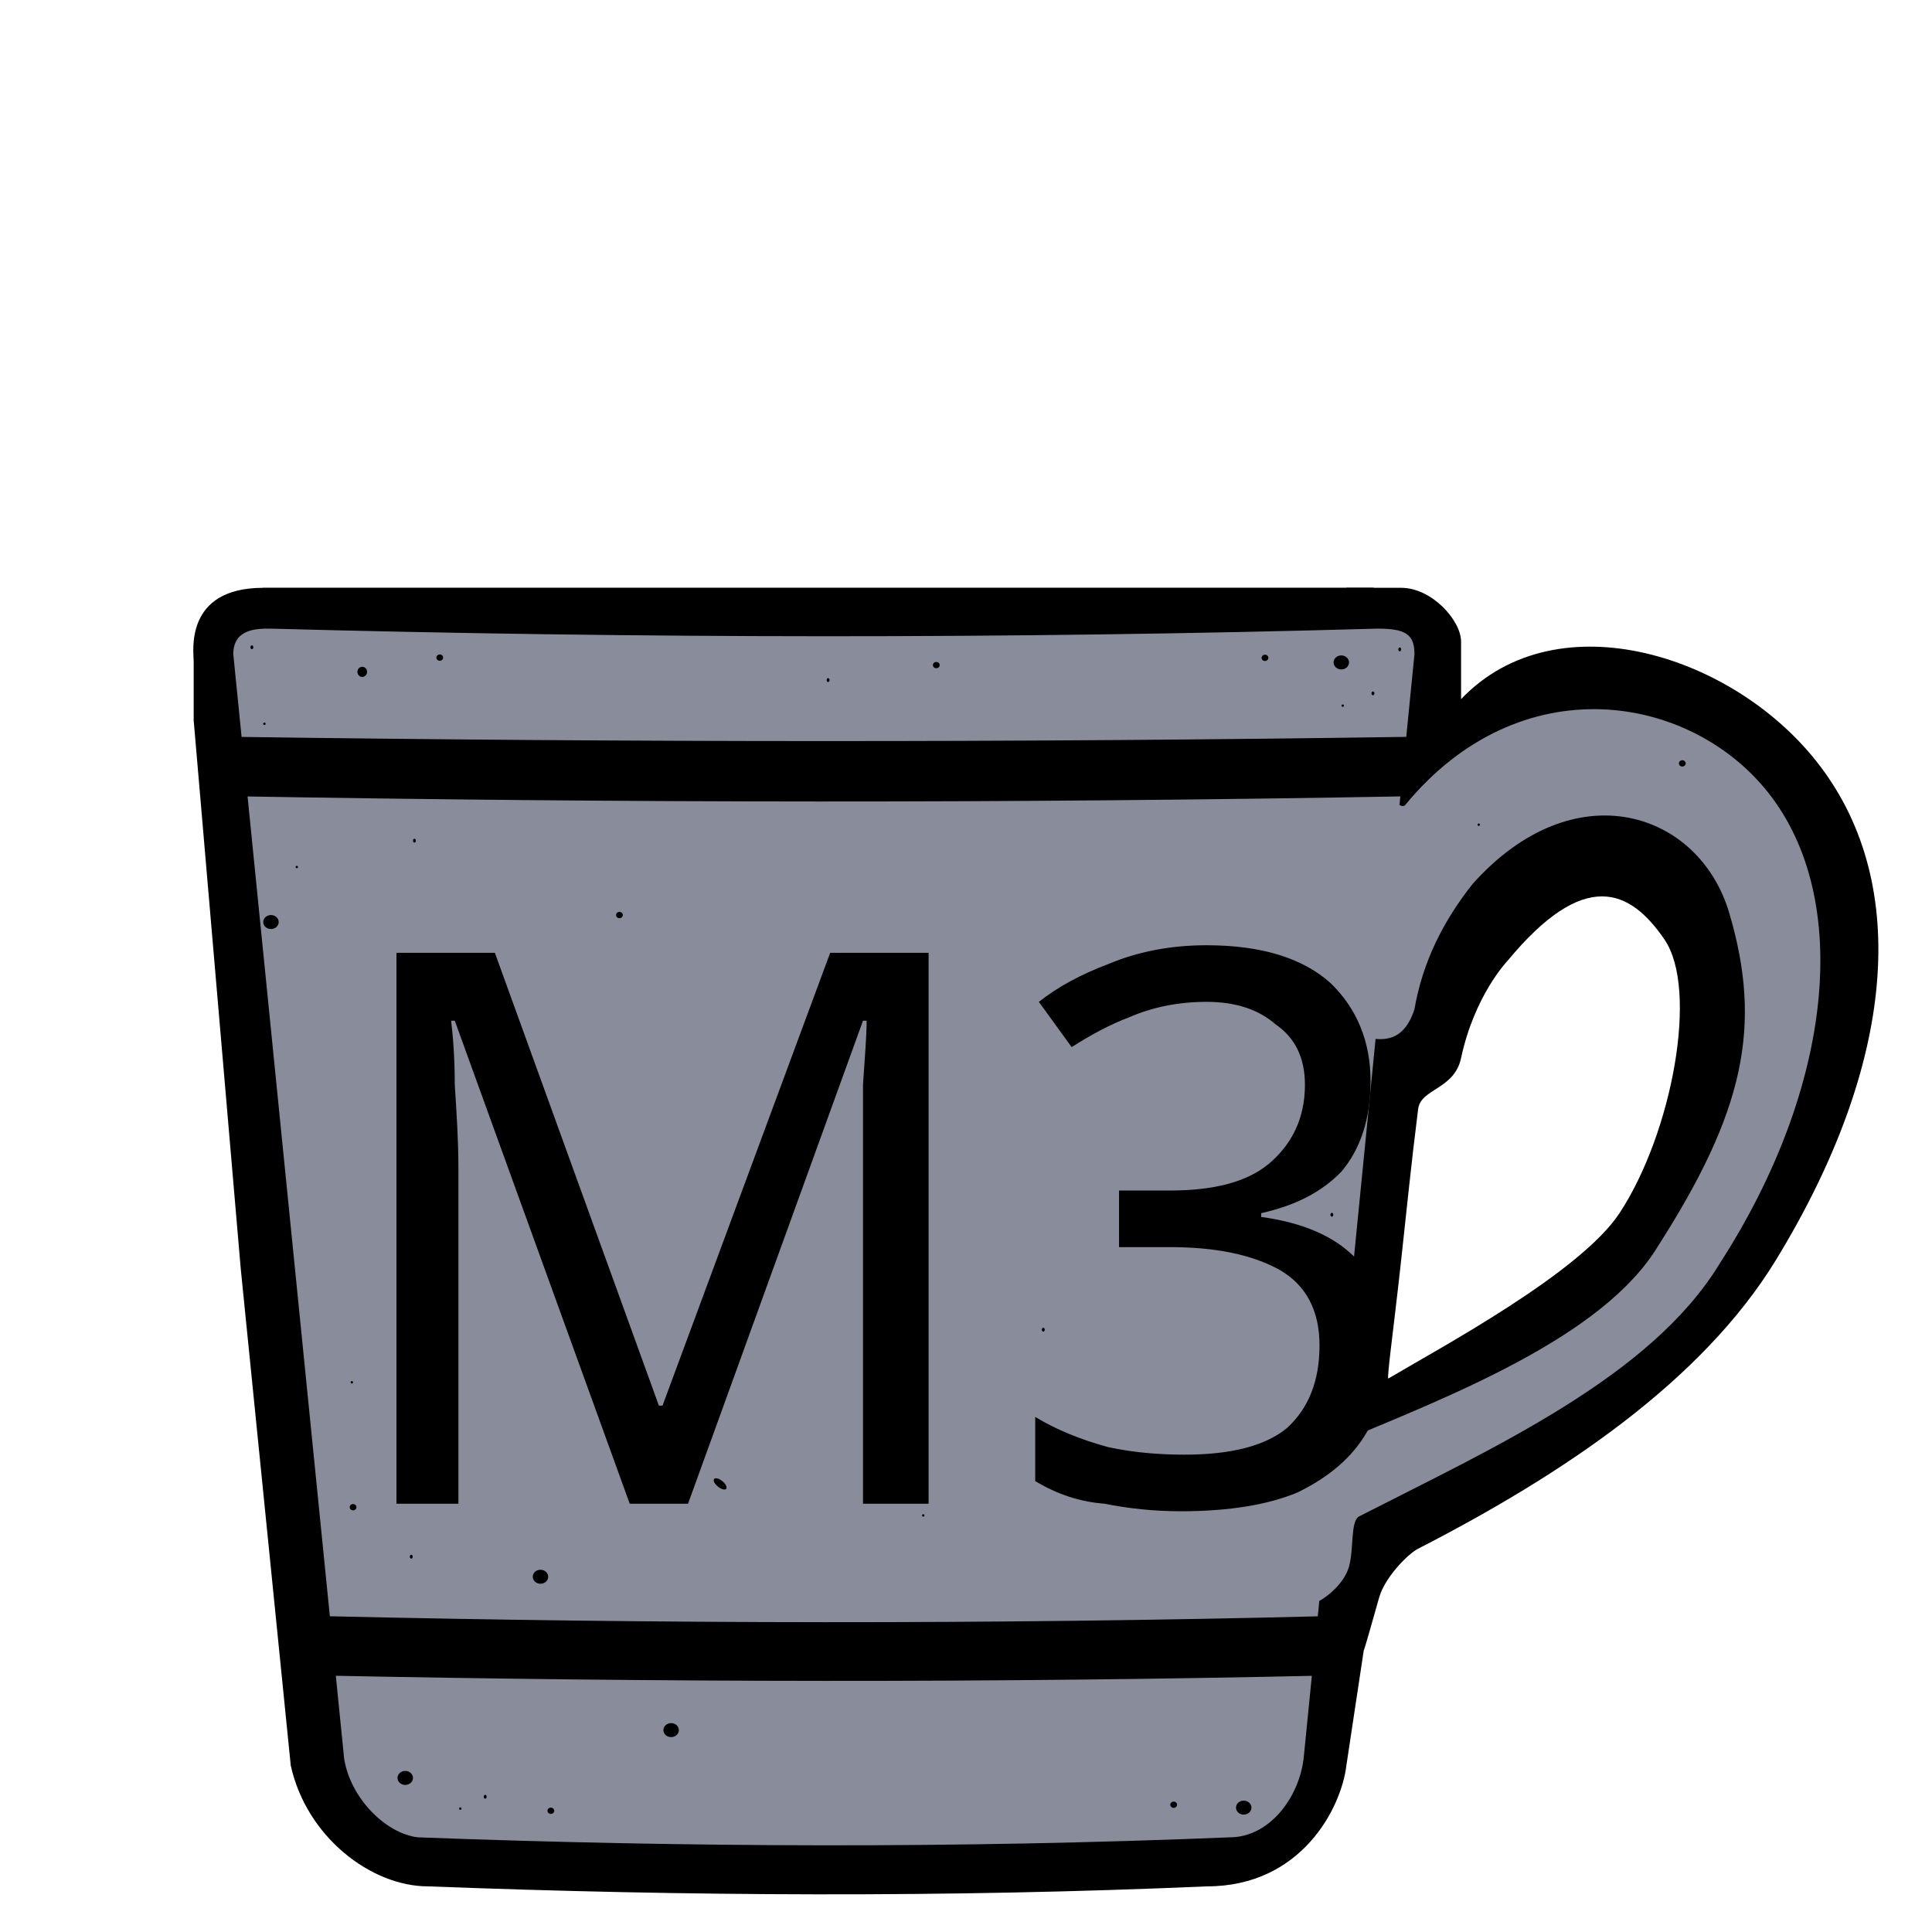
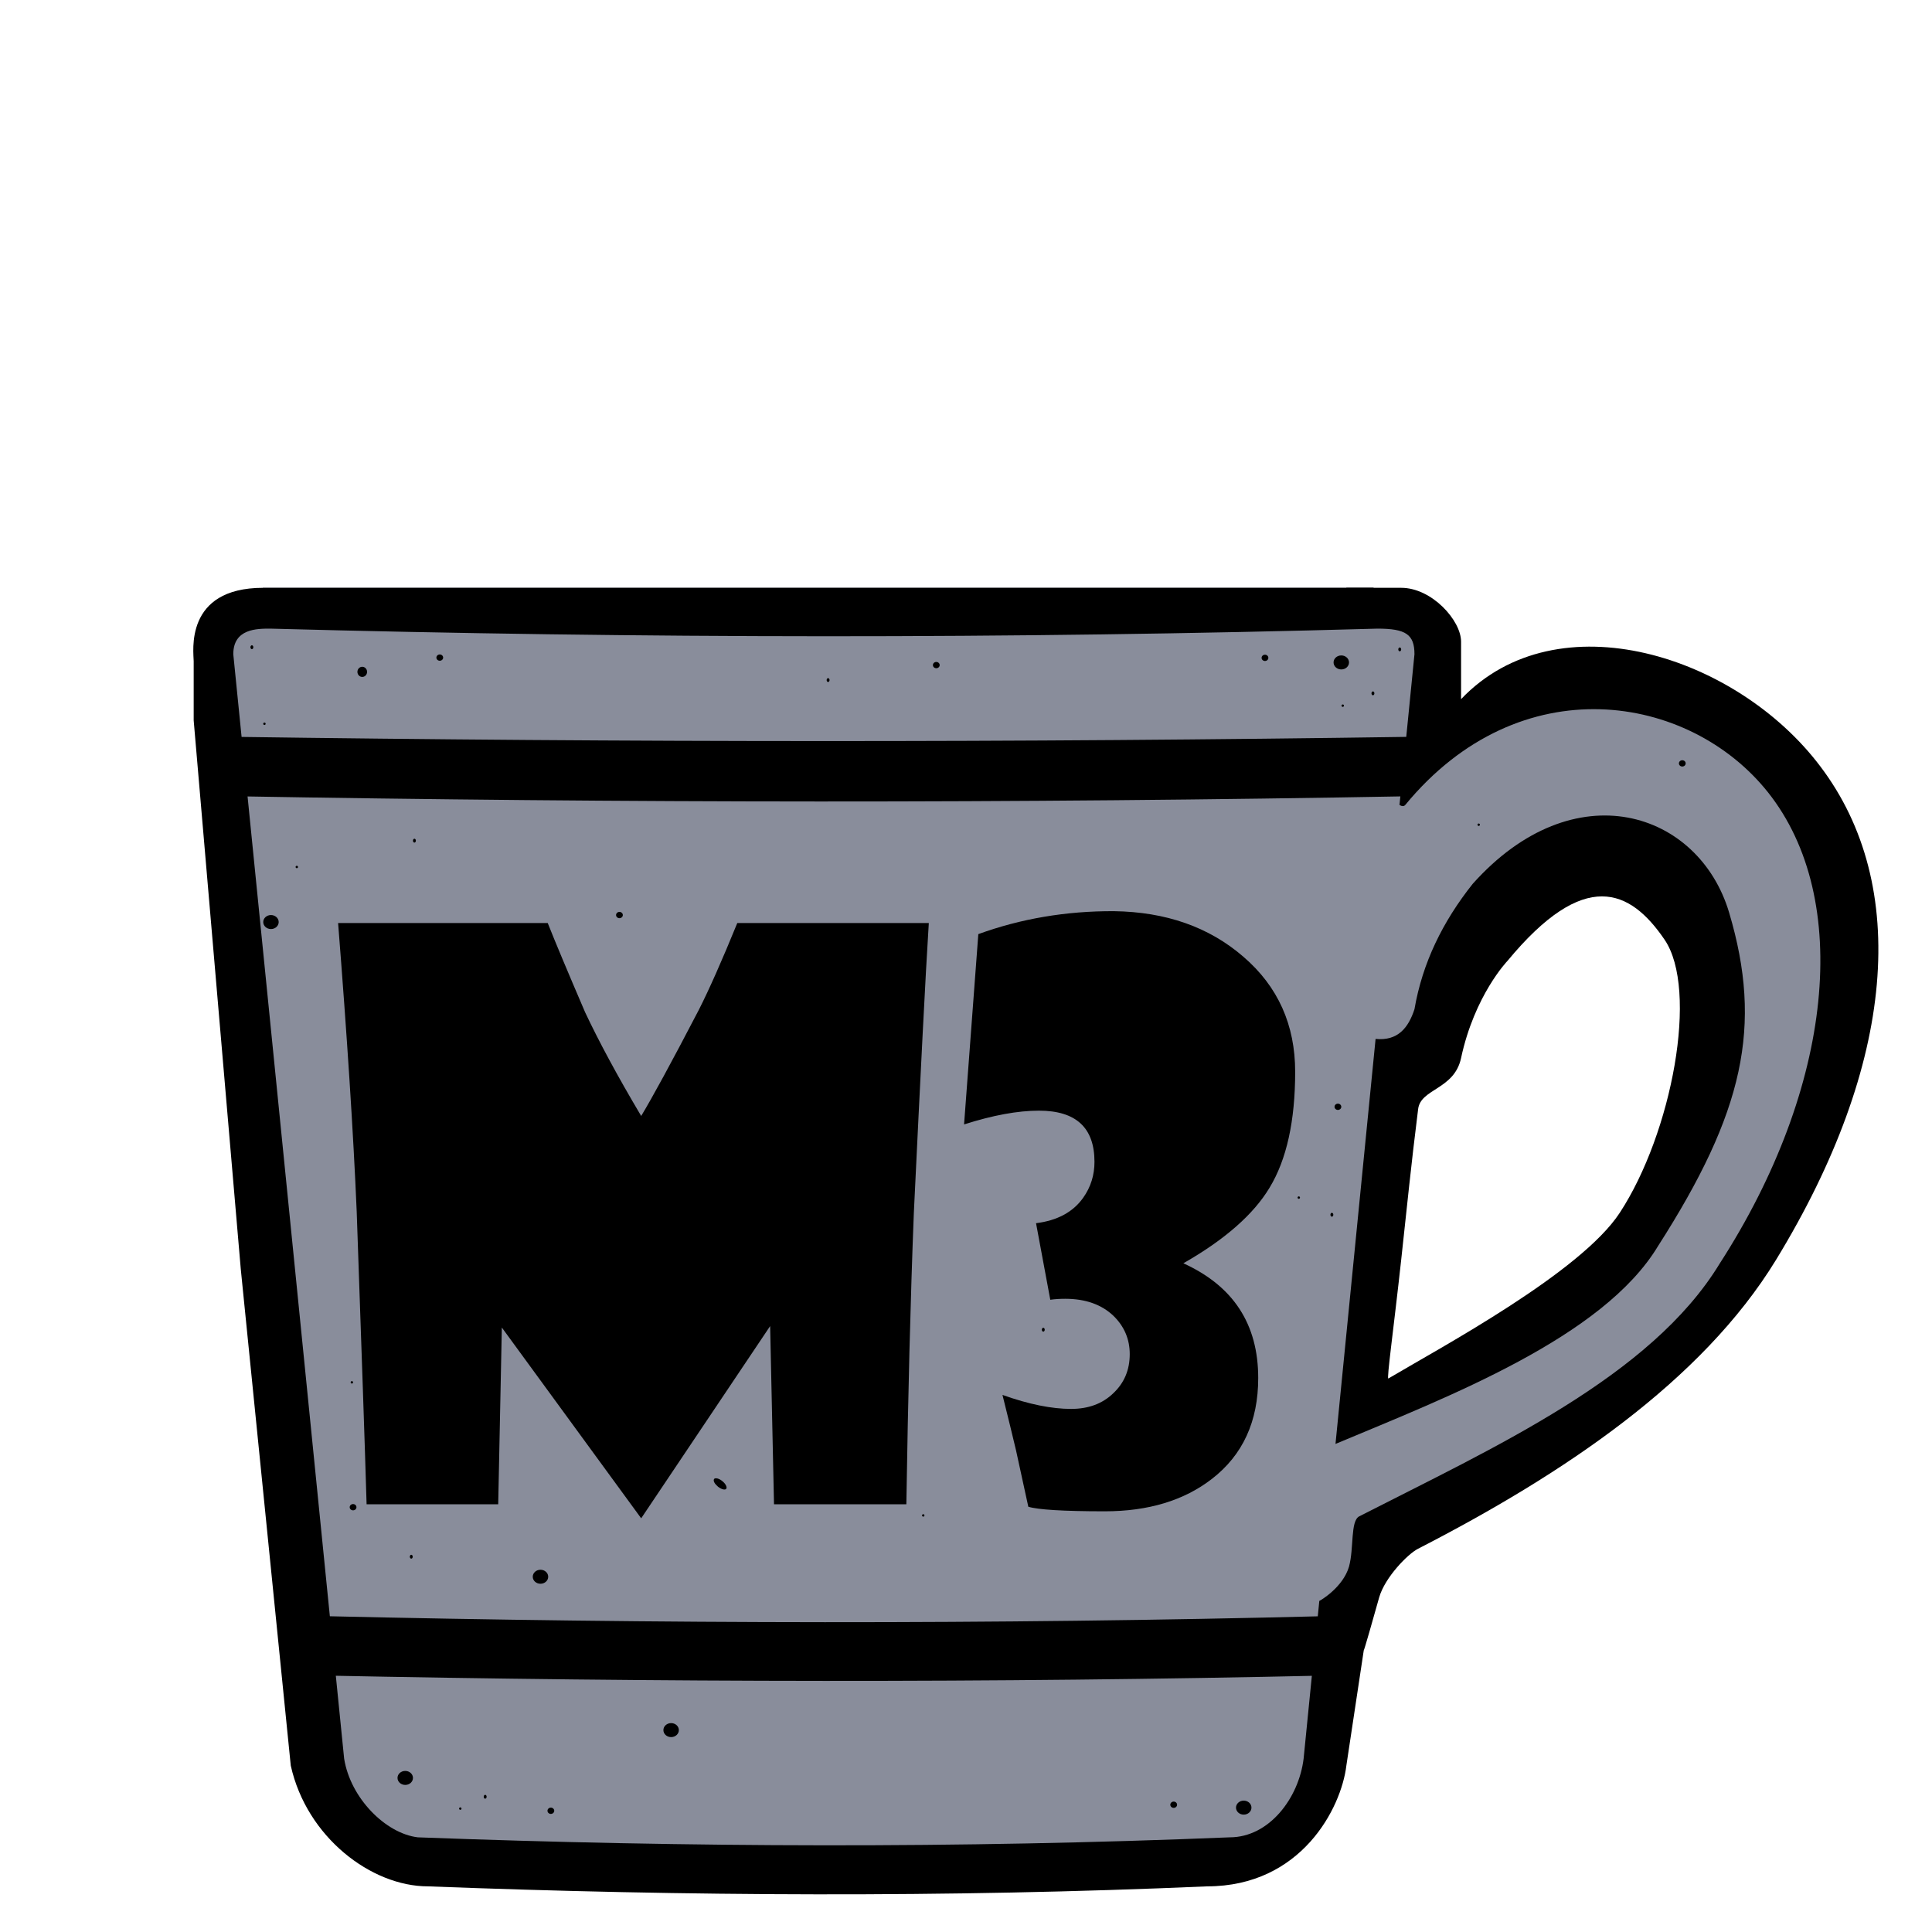
<svg xmlns="http://www.w3.org/2000/svg" width="100%" height="100%" viewBox="0 0 8 8" version="1.1" xml:space="preserve" style="fill-rule:evenodd;clip-rule:evenodd;stroke-linejoin:round;stroke-miterlimit:2;">
  <g>
    <g>
      <ellipse cx="3.532" cy="7.648" rx="2.755" ry="0.352" style="fill:none;" />
      <g>
        <path d="M5.687,2.434l-4.597,0l-0.188,0.219l5.032,0l-0.247,-0.219Z" style="fill:#898d9b;" />
        <path d="M5.687,2.434l-4.597,0l-0.188,0.219l5.032,0l-0.247,-0.219Z" />
        <g>
          <path d="M5.647,6.834l-0.072,0.477c-0.021,0.175 -0.186,0.5 -0.577,0.5c-1.08,0.047 -2.155,0.041 -3.226,0c-0.234,0 -0.502,-0.203 -0.568,-0.5l-0.207,-2.056l-0.195,-2.272l0,-0.245c0,-0.037 -0.041,-0.304 0.288,-0.304l0.205,0.223l4.205,0.081l0.075,-0.304l0.227,0c0.127,0 0.248,0.135 0.248,0.223l-0,0.238c0.399,-0.419 1.142,-0.181 1.488,0.279c0.372,0.492 0.312,1.231 -0.184,2.043c-0.308,0.504 -0.883,0.888 -1.482,1.196c-0.042,0.021 -0.137,0.118 -0.161,0.201c-0.026,0.093 -0.062,0.219 -0.064,0.22Zm0.102,-1.126c-0.008,0.005 0.022,-0.207 0.053,-0.491c0.023,-0.21 0.041,-0.393 0.07,-0.623c0.009,-0.087 0.15,-0.081 0.178,-0.213c0.056,-0.261 0.192,-0.402 0.192,-0.402c0.319,-0.386 0.508,-0.297 0.65,-0.089c0.143,0.208 0.031,0.802 -0.185,1.132c-0.161,0.246 -0.733,0.553 -0.958,0.686Z" />
          <path d="M5.463,6.629l-0.065,0.653c-0.02,0.164 -0.143,0.326 -0.306,0.326c-1.121,0.046 -2.241,0.042 -3.362,0c-0.133,-0.016 -0.279,-0.162 -0.305,-0.326l-0.459,-4.573c-0,-0.106 0.098,-0.106 0.153,-0.106c1.532,0.041 3.061,0.043 4.585,-0c0.117,-0 0.153,0.024 0.153,0.106l-0.062,0.624c0,-0 0.015,0.011 0.024,-0c0.475,-0.577 1.176,-0.462 1.502,-0.052c0.35,0.441 0.271,1.221 -0.2,1.951c-0.285,0.469 -0.934,0.761 -1.493,1.047c-0.037,0.02 -0.021,0.131 -0.042,0.208c-0.025,0.086 -0.119,0.141 -0.123,0.142Zm0.067,-0.65l0.166,-1.677c0.093,0.009 0.136,-0.047 0.161,-0.123c0.033,-0.192 0.117,-0.363 0.241,-0.519c0.421,-0.471 0.937,-0.301 1.062,0.119c0.14,0.471 0.06,0.827 -0.294,1.38c-0.228,0.379 -0.868,0.624 -1.336,0.82Z" style="fill:#898d9b;" />
          <ellipse cx="5.554" cy="2.743" rx="0.032" ry="0.029" />
          <ellipse cx="5.238" cy="2.724" rx="0.014" ry="0.013" />
          <ellipse cx="5.685" cy="2.871" rx="0.006" ry="0.008" />
          <circle cx="5.56" cy="2.922" r="0.005" />
          <path d="M5.842,3.051c-1.626,0.024 -3.251,0.023 -4.876,-0l-0,0.246c1.612,0.028 3.235,0.03 4.876,-0l-0,-0.246Z" />
          <path d="M5.492,6.692c-1.384,0.035 -2.769,0.032 -4.154,-0l-0,0.246c1.385,0.028 2.77,0.031 4.154,-0l-0,-0.246Z" />
          <g>
-             <g transform="matrix(0.965922,0,0,1,0.0455962,0)">
-               <text x="1.338px" y="6.229px" style="font-family:'ShowcardGothic-Reg', 'Showcard Gothic', fantasy;font-size:3.21px;">M3</text>
-             </g>
+             <path d="M3.846,3.822c-0.014,0.219 -0.034,0.62 -0.062,1.201c-0.014,0.357 -0.024,0.759 -0.031,1.206l-0.548,0l-0.016,-0.738l-0.534,0.796l-0.577,-0.79l-0.015,0.732l-0.545,0c-0.007,-0.239 -0.021,-0.643 -0.041,-1.213c-0.014,-0.328 -0.04,-0.726 -0.077,-1.194l0.868,0c0.03,0.076 0.082,0.2 0.155,0.37c0.057,0.121 0.134,0.264 0.232,0.429c0.043,-0.071 0.123,-0.217 0.239,-0.44c0.042,-0.083 0.095,-0.202 0.159,-0.359l0.793,0Z" style="fill-rule:nonzero;" />
+             <path d="M5.363,4.438c0,0.203 -0.035,0.363 -0.106,0.48c-0.066,0.11 -0.185,0.215 -0.357,0.313c0.207,0.094 0.31,0.252 0.31,0.475c0,0.18 -0.064,0.319 -0.192,0.418c-0.115,0.089 -0.263,0.134 -0.443,0.134c-0.174,-0 -0.279,-0.007 -0.317,-0.019l-0.051,-0.234c-0.013,-0.056 -0.032,-0.132 -0.056,-0.229c0.109,0.039 0.204,0.058 0.284,0.058c0.071,0 0.129,-0.021 0.174,-0.064c0.046,-0.043 0.069,-0.097 0.069,-0.163c-0,-0.062 -0.023,-0.115 -0.067,-0.158c-0.049,-0.047 -0.116,-0.071 -0.2,-0.071c-0.02,0 -0.041,0.001 -0.062,0.004l-0.059,-0.317c0.088,-0.011 0.153,-0.046 0.195,-0.105c0.032,-0.045 0.047,-0.095 0.047,-0.149c0,-0.141 -0.076,-0.212 -0.23,-0.212c-0.088,0 -0.191,0.019 -0.31,0.057l0.059,-0.788c0.176,-0.064 0.364,-0.096 0.562,-0.095c0.214,0.003 0.393,0.065 0.536,0.189c0.143,0.123 0.214,0.282 0.214,0.476Z" style="fill-rule:nonzero;" />
          </g>
          <ellipse cx="1.122" cy="3.818" rx="0.032" ry="0.029" />
          <ellipse cx="2.565" cy="3.789" rx="0.014" ry="0.013" />
          <ellipse cx="1.716" cy="3.481" rx="0.006" ry="0.008" />
          <ellipse cx="1.5" cy="2.782" rx="0.02" ry="0.021" />
          <ellipse cx="1.821" cy="2.723" rx="0.014" ry="0.013" />
          <ellipse cx="1.043" cy="2.68" rx="0.006" ry="0.008" />
          <circle cx="1.095" cy="2.997" r="0.005" />
          <circle cx="1.229" cy="3.59" r="0.005" />
          <ellipse cx="5.15" cy="7.485" rx="0.032" ry="0.029" />
          <ellipse cx="4.86" cy="7.473" rx="0.014" ry="0.013" />
          <ellipse cx="4.32" cy="5.506" rx="0.006" ry="0.008" />
          <circle cx="3.823" cy="6.275" r="0.005" />
          <ellipse cx="2.779" cy="7.164" rx="0.032" ry="0.029" />
          <ellipse cx="3.877" cy="2.754" rx="0.014" ry="0.013" />
          <ellipse cx="3.429" cy="2.816" rx="0.006" ry="0.008" />
          <ellipse cx="2.238" cy="6.529" rx="0.032" ry="0.029" />
          <ellipse cx="1.462" cy="6.241" rx="0.014" ry="0.013" />
          <ellipse cx="1.703" cy="6.446" rx="0.006" ry="0.008" />
          <circle cx="1.457" cy="5.724" r="0.005" />
          <ellipse cx="1.678" cy="7.362" rx="0.032" ry="0.029" />
          <ellipse cx="2.281" cy="7.498" rx="0.014" ry="0.013" />
          <ellipse cx="2.009" cy="7.44" rx="0.006" ry="0.008" />
          <circle cx="1.906" cy="7.489" r="0.005" />
          <path d="M2.991,6.133c0.014,0.011 0.021,0.026 0.016,0.032c-0.005,0.006 -0.02,0.002 -0.034,-0.009c-0.014,-0.012 -0.021,-0.024 -0.016,-0.032c0.005,-0.006 0.021,-0.002 0.034,0.009Z" />
          <ellipse cx="5.54" cy="4.583" rx="0.014" ry="0.013" />
          <ellipse cx="5.515" cy="5.03" rx="0.006" ry="0.008" />
          <circle cx="5.378" cy="4.959" r="0.005" />
          <ellipse cx="6.966" cy="3.161" rx="0.014" ry="0.013" />
          <ellipse cx="5.796" cy="2.689" rx="0.006" ry="0.008" />
          <circle cx="6.123" cy="3.415" r="0.005" />
        </g>
      </g>
    </g>
  </g>
</svg>
